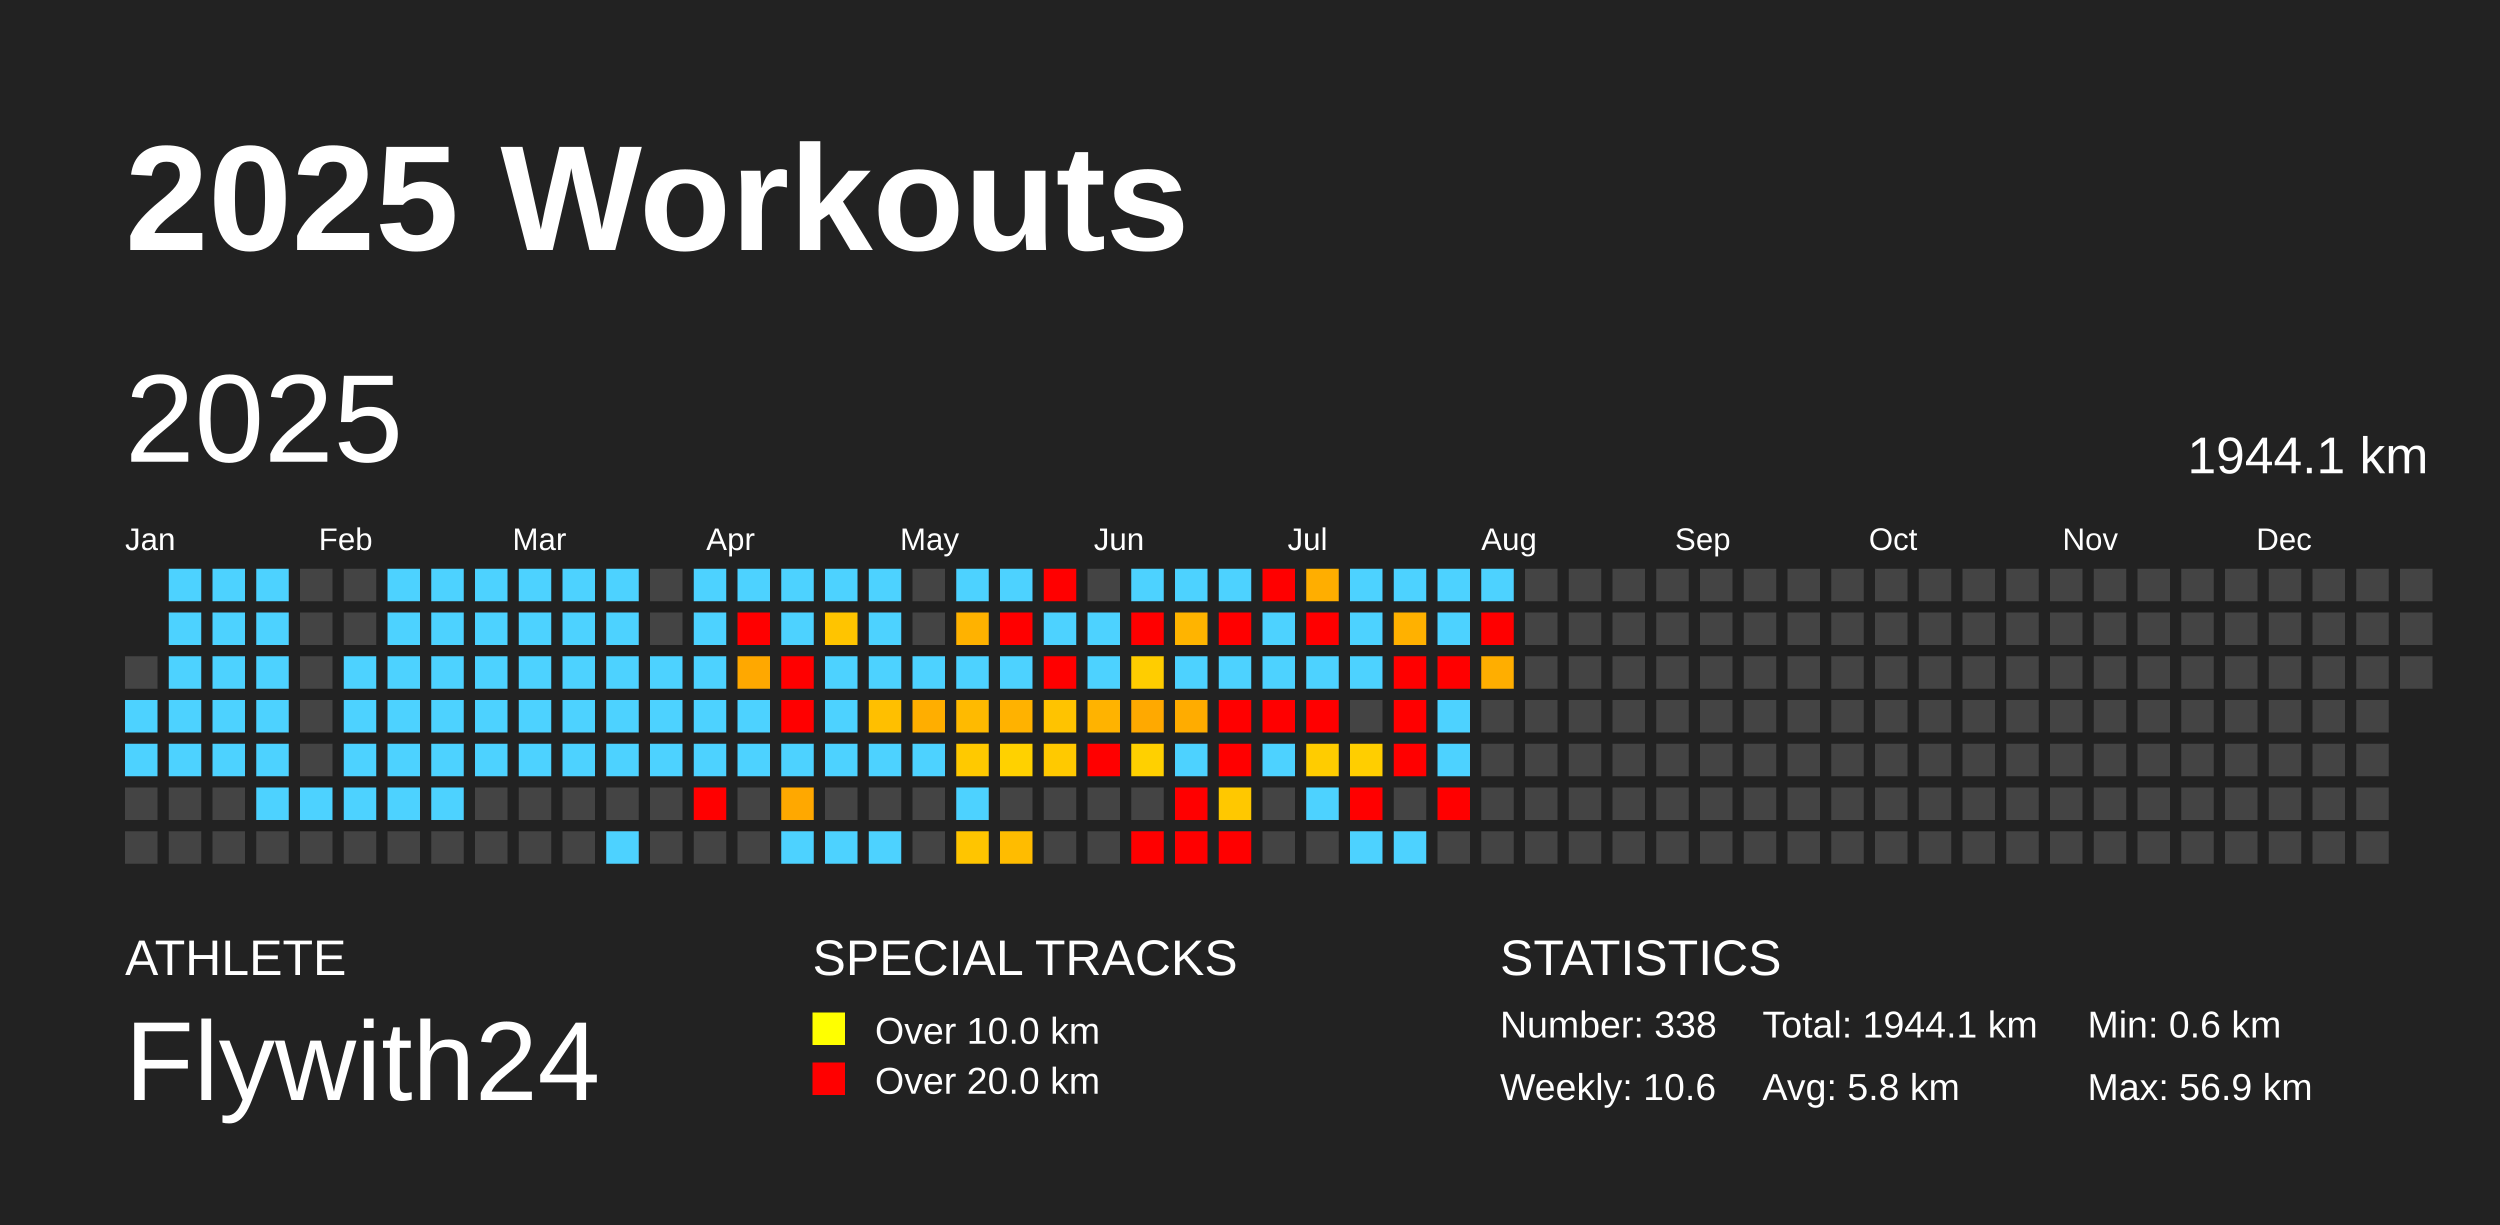
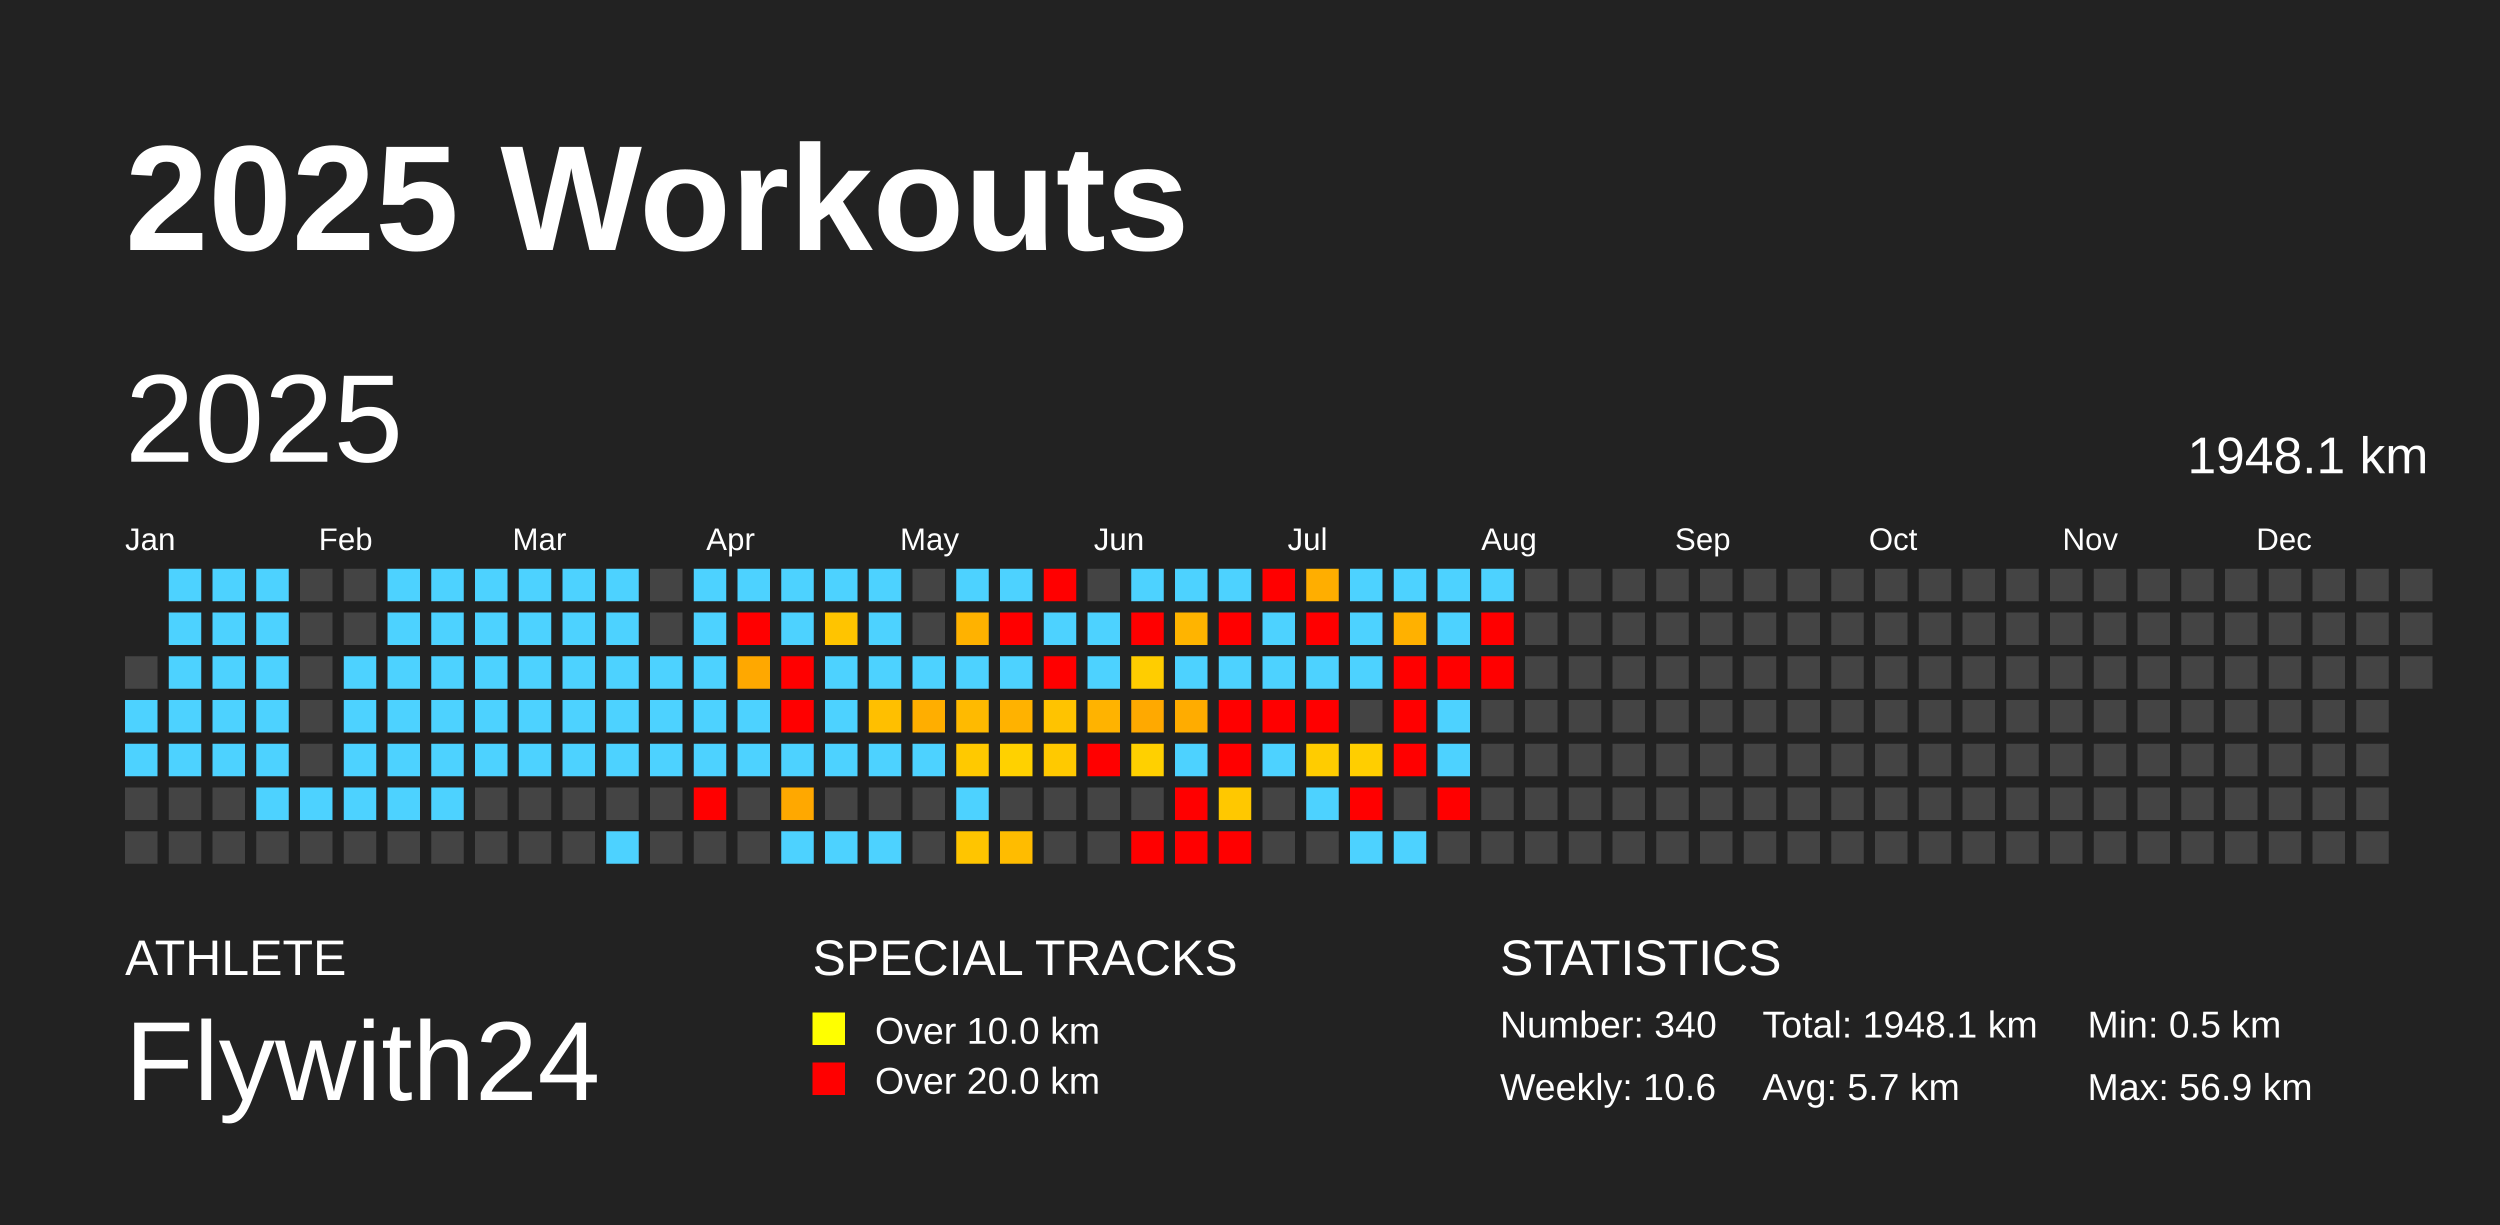
<svg xmlns="http://www.w3.org/2000/svg" baseProfile="full" height="98mm" version="1.1" viewBox="0,0,200,98" width="200mm">
  <defs />
  <rect fill="#222222" height="98" width="200" x="0" y="0" />
  <text fill="#FFFFFF" style="font-size:12px; font-family:Arial; font-weight:bold;" x="10" y="20">2025 Workouts</text>
  <text fill="#FFFFFF" style="font-size:4px; font-family:Arial" x="10" y="78">ATHLETE</text>
  <text fill="#FFFFFF" style="font-size:9px; font-family:Arial" x="10" y="88">Flywith24</text>
  <text fill="#FFFFFF" style="font-size:4px; font-family:Arial" x="65" y="78">SPECIAL TRACKS</text>
  <rect fill="yellow" height="2.6" width="2.6" x="65" y="81" />
  <text fill="#FFFFFF" style="font-size:3px; font-family:Arial" x="70" y="83.5">Over 10.0 km</text>
  <rect fill="red" height="2.6" width="2.6" x="65" y="85" />
  <text fill="#FFFFFF" style="font-size:3px; font-family:Arial" x="70" y="87.5">Over 20.0 km</text>
  <text fill="#FFFFFF" style="font-size:4px; font-family:Arial" x="120" y="78">STATISTICS</text>
-   <text fill="#FFFFFF" style="font-size:3px; font-family:Arial" x="120" y="83">Number: 338</text>
+   <text fill="#FFFFFF" style="font-size:3px; font-family:Arial" x="120" y="83">Number: 340</text>
  <text fill="#FFFFFF" style="font-size:3px; font-family:Arial" x="120" y="88">Weekly: 10.6</text>
-   <text fill="#FFFFFF" style="font-size:3px; font-family:Arial" x="141" y="83">Total: 1944.1 km</text>
-   <text fill="#FFFFFF" style="font-size:3px; font-family:Arial" x="141" y="88">Avg: 5.8 km</text>
-   <text fill="#FFFFFF" style="font-size:3px; font-family:Arial" x="167" y="83">Min: 0.6 km</text>
+   <text fill="#FFFFFF" style="font-size:3px; font-family:Arial" x="141" y="83">Total: 1948.1 km</text>
+   <text fill="#FFFFFF" style="font-size:3px; font-family:Arial" x="141" y="88">Avg: 5.7 km</text>
+   <text fill="#FFFFFF" style="font-size:3px; font-family:Arial" x="167" y="83">Min: 0.5 km</text>
  <text fill="#FFFFFF" style="font-size:3px; font-family:Arial" x="167" y="88">Max: 56.9 km</text>
  <text dominant-baseline="hanging" fill="#FFFFFF" style="font-size:10.0px; font-family:Arial;" x="10" y="30">2025</text>
-   <text dominant-baseline="hanging" fill="#FFFFFF" style="font-size:4.125px; font-family:Arial;" x="175" y="35">1944.1 km</text>
+   <text dominant-baseline="hanging" fill="#FFFFFF" style="font-size:4.125px; font-family:Arial;" x="175" y="35">1948.1 km</text>
  <text fill="#FFFFFF" style="font-size:2.5px; font-family:Arial" x="10.0" y="44">Jan</text>
  <text fill="#FFFFFF" style="font-size:2.5px; font-family:Arial" x="25.5" y="44">Feb</text>
  <text fill="#FFFFFF" style="font-size:2.5px; font-family:Arial" x="41.0" y="44">Mar</text>
  <text fill="#FFFFFF" style="font-size:2.5px; font-family:Arial" x="56.5" y="44">Apr</text>
  <text fill="#FFFFFF" style="font-size:2.5px; font-family:Arial" x="72.0" y="44">May</text>
  <text fill="#FFFFFF" style="font-size:2.5px; font-family:Arial" x="87.5" y="44">Jun</text>
  <text fill="#FFFFFF" style="font-size:2.5px; font-family:Arial" x="103.0" y="44">Jul</text>
  <text fill="#FFFFFF" style="font-size:2.5px; font-family:Arial" x="118.5" y="44">Aug</text>
  <text fill="#FFFFFF" style="font-size:2.5px; font-family:Arial" x="134.0" y="44">Sep</text>
  <text fill="#FFFFFF" style="font-size:2.5px; font-family:Arial" x="149.5" y="44">Oct</text>
  <text fill="#FFFFFF" style="font-size:2.5px; font-family:Arial" x="165.0" y="44">Nov</text>
  <text fill="#FFFFFF" style="font-size:2.5px; font-family:Arial" x="180.5" y="44">Dec</text>
  <rect fill="#444444" height="2.6" width="2.6" x="10.0" y="52.5" />
  <rect fill="#4dd2ff" height="2.6" width="2.6" x="10.0" y="56.0" />
  <rect fill="#4dd2ff" height="2.6" width="2.6" x="10.0" y="59.5" />
  <rect fill="#444444" height="2.6" width="2.6" x="10.0" y="63.0" />
  <rect fill="#444444" height="2.6" width="2.6" x="10.0" y="66.5" />
  <rect fill="#4dd2ff" height="2.6" width="2.6" x="13.5" y="45.5" />
  <rect fill="#4dd2ff" height="2.6" width="2.6" x="13.5" y="49.0" />
  <rect fill="#4dd2ff" height="2.6" width="2.6" x="13.5" y="52.5" />
  <rect fill="#4dd2ff" height="2.6" width="2.6" x="13.5" y="56.0" />
  <rect fill="#4dd2ff" height="2.6" width="2.6" x="13.5" y="59.5" />
  <rect fill="#444444" height="2.6" width="2.6" x="13.5" y="63.0" />
  <rect fill="#444444" height="2.6" width="2.6" x="13.5" y="66.5" />
  <rect fill="#4dd2ff" height="2.6" width="2.6" x="17.0" y="45.5" />
  <rect fill="#4dd2ff" height="2.6" width="2.6" x="17.0" y="49.0" />
  <rect fill="#4dd2ff" height="2.6" width="2.6" x="17.0" y="52.5" />
  <rect fill="#4dd2ff" height="2.6" width="2.6" x="17.0" y="56.0" />
  <rect fill="#4dd2ff" height="2.6" width="2.6" x="17.0" y="59.5" />
  <rect fill="#444444" height="2.6" width="2.6" x="17.0" y="63.0" />
  <rect fill="#444444" height="2.6" width="2.6" x="17.0" y="66.5" />
  <rect fill="#4dd2ff" height="2.6" width="2.6" x="20.5" y="45.5" />
  <rect fill="#4dd2ff" height="2.6" width="2.6" x="20.5" y="49.0" />
  <rect fill="#4dd2ff" height="2.6" width="2.6" x="20.5" y="52.5" />
  <rect fill="#4dd2ff" height="2.6" width="2.6" x="20.5" y="56.0" />
  <rect fill="#4dd2ff" height="2.6" width="2.6" x="20.5" y="59.5" />
  <rect fill="#4dd2ff" height="2.6" width="2.6" x="20.5" y="63.0" />
  <rect fill="#444444" height="2.6" width="2.6" x="20.5" y="66.5" />
  <rect fill="#444444" height="2.6" width="2.6" x="24.0" y="45.5" />
  <rect fill="#444444" height="2.6" width="2.6" x="24.0" y="49.0" />
  <rect fill="#444444" height="2.6" width="2.6" x="24.0" y="52.5" />
  <rect fill="#444444" height="2.6" width="2.6" x="24.0" y="56.0" />
  <rect fill="#444444" height="2.6" width="2.6" x="24.0" y="59.5" />
  <rect fill="#4dd2ff" height="2.6" width="2.6" x="24.0" y="63.0" />
  <rect fill="#444444" height="2.6" width="2.6" x="24.0" y="66.5" />
  <rect fill="#444444" height="2.6" width="2.6" x="27.5" y="45.5" />
  <rect fill="#444444" height="2.6" width="2.6" x="27.5" y="49.0" />
  <rect fill="#4dd2ff" height="2.6" width="2.6" x="27.5" y="52.5" />
  <rect fill="#4dd2ff" height="2.6" width="2.6" x="27.5" y="56.0" />
  <rect fill="#4dd2ff" height="2.6" width="2.6" x="27.5" y="59.5" />
  <rect fill="#4dd2ff" height="2.6" width="2.6" x="27.5" y="63.0" />
  <rect fill="#444444" height="2.6" width="2.6" x="27.5" y="66.5" />
  <rect fill="#4dd2ff" height="2.6" width="2.6" x="31.0" y="45.5" />
  <rect fill="#4dd2ff" height="2.6" width="2.6" x="31.0" y="49.0" />
  <rect fill="#4dd2ff" height="2.6" width="2.6" x="31.0" y="52.5" />
  <rect fill="#4dd2ff" height="2.6" width="2.6" x="31.0" y="56.0" />
  <rect fill="#4dd2ff" height="2.6" width="2.6" x="31.0" y="59.5" />
  <rect fill="#4dd2ff" height="2.6" width="2.6" x="31.0" y="63.0" />
  <rect fill="#444444" height="2.6" width="2.6" x="31.0" y="66.5" />
  <rect fill="#4dd2ff" height="2.6" width="2.6" x="34.5" y="45.5" />
  <rect fill="#4dd2ff" height="2.6" width="2.6" x="34.5" y="49.0" />
  <rect fill="#4dd2ff" height="2.6" width="2.6" x="34.5" y="52.5" />
  <rect fill="#4dd2ff" height="2.6" width="2.6" x="34.5" y="56.0" />
  <rect fill="#4dd2ff" height="2.6" width="2.6" x="34.5" y="59.5" />
  <rect fill="#4dd2ff" height="2.6" width="2.6" x="34.5" y="63.0" />
  <rect fill="#444444" height="2.6" width="2.6" x="34.5" y="66.5" />
  <rect fill="#4dd2ff" height="2.6" width="2.6" x="38.0" y="45.5" />
  <rect fill="#4dd2ff" height="2.6" width="2.6" x="38.0" y="49.0" />
  <rect fill="#4dd2ff" height="2.6" width="2.6" x="38.0" y="52.5" />
  <rect fill="#4dd2ff" height="2.6" width="2.6" x="38.0" y="56.0" />
  <rect fill="#4dd2ff" height="2.6" width="2.6" x="38.0" y="59.5" />
  <rect fill="#444444" height="2.6" width="2.6" x="38.0" y="63.0" />
  <rect fill="#444444" height="2.6" width="2.6" x="38.0" y="66.5" />
  <rect fill="#4dd2ff" height="2.6" width="2.6" x="41.5" y="45.5" />
  <rect fill="#4dd2ff" height="2.6" width="2.6" x="41.5" y="49.0" />
  <rect fill="#4dd2ff" height="2.6" width="2.6" x="41.5" y="52.5" />
  <rect fill="#4dd2ff" height="2.6" width="2.6" x="41.5" y="56.0" />
  <rect fill="#4dd2ff" height="2.6" width="2.6" x="41.5" y="59.5" />
  <rect fill="#444444" height="2.6" width="2.6" x="41.5" y="63.0" />
  <rect fill="#444444" height="2.6" width="2.6" x="41.5" y="66.5" />
  <rect fill="#4dd2ff" height="2.6" width="2.6" x="45.0" y="45.5" />
  <rect fill="#4dd2ff" height="2.6" width="2.6" x="45.0" y="49.0" />
  <rect fill="#4dd2ff" height="2.6" width="2.6" x="45.0" y="52.5" />
  <rect fill="#4dd2ff" height="2.6" width="2.6" x="45.0" y="56.0" />
  <rect fill="#4dd2ff" height="2.6" width="2.6" x="45.0" y="59.5" />
  <rect fill="#444444" height="2.6" width="2.6" x="45.0" y="63.0" />
  <rect fill="#444444" height="2.6" width="2.6" x="45.0" y="66.5" />
  <rect fill="#4dd2ff" height="2.6" width="2.6" x="48.5" y="45.5" />
  <rect fill="#4dd2ff" height="2.6" width="2.6" x="48.5" y="49.0" />
  <rect fill="#4dd2ff" height="2.6" width="2.6" x="48.5" y="52.5" />
  <rect fill="#4dd2ff" height="2.6" width="2.6" x="48.5" y="56.0" />
  <rect fill="#4dd2ff" height="2.6" width="2.6" x="48.5" y="59.5" />
  <rect fill="#444444" height="2.6" width="2.6" x="48.5" y="63.0" />
  <rect fill="#4dd2ff" height="2.6" width="2.6" x="48.5" y="66.5" />
  <rect fill="#444444" height="2.6" width="2.6" x="52.0" y="45.5" />
  <rect fill="#444444" height="2.6" width="2.6" x="52.0" y="49.0" />
  <rect fill="#4dd2ff" height="2.6" width="2.6" x="52.0" y="52.5" />
  <rect fill="#4dd2ff" height="2.6" width="2.6" x="52.0" y="56.0" />
  <rect fill="#4dd2ff" height="2.6" width="2.6" x="52.0" y="59.5" />
  <rect fill="#444444" height="2.6" width="2.6" x="52.0" y="63.0" />
  <rect fill="#444444" height="2.6" width="2.6" x="52.0" y="66.5" />
  <rect fill="#4dd2ff" height="2.6" width="2.6" x="55.5" y="45.5" />
  <rect fill="#4dd2ff" height="2.6" width="2.6" x="55.5" y="49.0" />
  <rect fill="#4dd2ff" height="2.6" width="2.6" x="55.5" y="52.5" />
  <rect fill="#4dd2ff" height="2.6" width="2.6" x="55.5" y="56.0" />
  <rect fill="#4dd2ff" height="2.6" width="2.6" x="55.5" y="59.5" />
  <rect fill="red" height="2.6" width="2.6" x="55.5" y="63.0" />
  <rect fill="#444444" height="2.6" width="2.6" x="55.5" y="66.5" />
  <rect fill="#4dd2ff" height="2.6" width="2.6" x="59.0" y="45.5" />
  <rect fill="red" height="2.6" width="2.6" x="59.0" y="49.0" />
  <rect fill="#ffa800" height="2.6" width="2.6" x="59.0" y="52.5" />
  <rect fill="#4dd2ff" height="2.6" width="2.6" x="59.0" y="56.0" />
  <rect fill="#4dd2ff" height="2.6" width="2.6" x="59.0" y="59.5" />
  <rect fill="#444444" height="2.6" width="2.6" x="59.0" y="63.0" />
  <rect fill="#444444" height="2.6" width="2.6" x="59.0" y="66.5" />
  <rect fill="#4dd2ff" height="2.6" width="2.6" x="62.5" y="45.5" />
  <rect fill="#4dd2ff" height="2.6" width="2.6" x="62.5" y="49.0" />
  <rect fill="red" height="2.6" width="2.6" x="62.5" y="52.5" />
  <rect fill="red" height="2.6" width="2.6" x="62.5" y="56.0" />
  <rect fill="#4dd2ff" height="2.6" width="2.6" x="62.5" y="59.5" />
  <rect fill="#ffa800" height="2.6" width="2.6" x="62.5" y="63.0" />
  <rect fill="#4dd2ff" height="2.6" width="2.6" x="62.5" y="66.5" />
  <rect fill="#4dd2ff" height="2.6" width="2.6" x="66.0" y="45.5" />
  <rect fill="#ffc400" height="2.6" width="2.6" x="66.0" y="49.0" />
  <rect fill="#4dd2ff" height="2.6" width="2.6" x="66.0" y="52.5" />
  <rect fill="#4dd2ff" height="2.6" width="2.6" x="66.0" y="56.0" />
  <rect fill="#4dd2ff" height="2.6" width="2.6" x="66.0" y="59.5" />
  <rect fill="#444444" height="2.6" width="2.6" x="66.0" y="63.0" />
  <rect fill="#4dd2ff" height="2.6" width="2.6" x="66.0" y="66.5" />
  <rect fill="#4dd2ff" height="2.6" width="2.6" x="69.5" y="45.5" />
  <rect fill="#4dd2ff" height="2.6" width="2.6" x="69.5" y="49.0" />
  <rect fill="#4dd2ff" height="2.6" width="2.6" x="69.5" y="52.5" />
  <rect fill="#ffbf00" height="2.6" width="2.6" x="69.5" y="56.0" />
  <rect fill="#4dd2ff" height="2.6" width="2.6" x="69.5" y="59.5" />
  <rect fill="#444444" height="2.6" width="2.6" x="69.5" y="63.0" />
  <rect fill="#4dd2ff" height="2.6" width="2.6" x="69.5" y="66.5" />
  <rect fill="#444444" height="2.6" width="2.6" x="73.0" y="45.5" />
  <rect fill="#444444" height="2.6" width="2.6" x="73.0" y="49.0" />
  <rect fill="#4dd2ff" height="2.6" width="2.6" x="73.0" y="52.5" />
  <rect fill="#ffae00" height="2.6" width="2.6" x="73.0" y="56.0" />
  <rect fill="#4dd2ff" height="2.6" width="2.6" x="73.0" y="59.5" />
  <rect fill="#444444" height="2.6" width="2.6" x="73.0" y="63.0" />
  <rect fill="#444444" height="2.6" width="2.6" x="73.0" y="66.5" />
  <rect fill="#4dd2ff" height="2.6" width="2.6" x="76.5" y="45.5" />
  <rect fill="#ffb200" height="2.6" width="2.6" x="76.5" y="49.0" />
  <rect fill="#4dd2ff" height="2.6" width="2.6" x="76.5" y="52.5" />
  <rect fill="#ffba00" height="2.6" width="2.6" x="76.5" y="56.0" />
  <rect fill="#ffc900" height="2.6" width="2.6" x="76.5" y="59.5" />
  <rect fill="#4dd2ff" height="2.6" width="2.6" x="76.5" y="63.0" />
  <rect fill="#ffc500" height="2.6" width="2.6" x="76.5" y="66.5" />
  <rect fill="#4dd2ff" height="2.6" width="2.6" x="80.0" y="45.5" />
  <rect fill="red" height="2.6" width="2.6" x="80.0" y="49.0" />
  <rect fill="#4dd2ff" height="2.6" width="2.6" x="80.0" y="52.5" />
  <rect fill="#ffb200" height="2.6" width="2.6" x="80.0" y="56.0" />
  <rect fill="#ffd100" height="2.6" width="2.6" x="80.0" y="59.5" />
  <rect fill="#444444" height="2.6" width="2.6" x="80.0" y="63.0" />
  <rect fill="#ffbc00" height="2.6" width="2.6" x="80.0" y="66.5" />
  <rect fill="red" height="2.6" width="2.6" x="83.5" y="45.5" />
  <rect fill="#4dd2ff" height="2.6" width="2.6" x="83.5" y="49.0" />
  <rect fill="red" height="2.6" width="2.6" x="83.5" y="52.5" />
  <rect fill="#ffc300" height="2.6" width="2.6" x="83.5" y="56.0" />
  <rect fill="#ffc900" height="2.6" width="2.6" x="83.5" y="59.5" />
  <rect fill="#444444" height="2.6" width="2.6" x="83.5" y="63.0" />
  <rect fill="#444444" height="2.6" width="2.6" x="83.5" y="66.5" />
  <rect fill="#444444" height="2.6" width="2.6" x="87.0" y="45.5" />
  <rect fill="#4dd2ff" height="2.6" width="2.6" x="87.0" y="49.0" />
  <rect fill="#4dd2ff" height="2.6" width="2.6" x="87.0" y="52.5" />
  <rect fill="#ffb300" height="2.6" width="2.6" x="87.0" y="56.0" />
  <rect fill="red" height="2.6" width="2.6" x="87.0" y="59.5" />
  <rect fill="#444444" height="2.6" width="2.6" x="87.0" y="63.0" />
  <rect fill="#444444" height="2.6" width="2.6" x="87.0" y="66.5" />
  <rect fill="#4dd2ff" height="2.6" width="2.6" x="90.5" y="45.5" />
  <rect fill="red" height="2.6" width="2.6" x="90.5" y="49.0" />
  <rect fill="#ffcd00" height="2.6" width="2.6" x="90.5" y="52.5" />
  <rect fill="#ffa900" height="2.6" width="2.6" x="90.5" y="56.0" />
  <rect fill="#ffd000" height="2.6" width="2.6" x="90.5" y="59.5" />
  <rect fill="#444444" height="2.6" width="2.6" x="90.5" y="63.0" />
  <rect fill="red" height="2.6" width="2.6" x="90.5" y="66.5" />
  <rect fill="#4dd2ff" height="2.6" width="2.6" x="94.0" y="45.5" />
  <rect fill="#ffb400" height="2.6" width="2.6" x="94.0" y="49.0" />
  <rect fill="#4dd2ff" height="2.6" width="2.6" x="94.0" y="52.5" />
  <rect fill="#ffac00" height="2.6" width="2.6" x="94.0" y="56.0" />
  <rect fill="#4dd2ff" height="2.6" width="2.6" x="94.0" y="59.5" />
  <rect fill="red" height="2.6" width="2.6" x="94.0" y="63.0" />
  <rect fill="red" height="2.6" width="2.6" x="94.0" y="66.5" />
  <rect fill="#4dd2ff" height="2.6" width="2.6" x="97.5" y="45.5" />
  <rect fill="red" height="2.6" width="2.6" x="97.5" y="49.0" />
  <rect fill="#4dd2ff" height="2.6" width="2.6" x="97.5" y="52.5" />
  <rect fill="red" height="2.6" width="2.6" x="97.5" y="56.0" />
  <rect fill="red" height="2.6" width="2.6" x="97.5" y="59.5" />
  <rect fill="#ffc800" height="2.6" width="2.6" x="97.5" y="63.0" />
  <rect fill="red" height="2.6" width="2.6" x="97.5" y="66.5" />
  <rect fill="red" height="2.6" width="2.6" x="101.0" y="45.5" />
  <rect fill="#4dd2ff" height="2.6" width="2.6" x="101.0" y="49.0" />
  <rect fill="#4dd2ff" height="2.6" width="2.6" x="101.0" y="52.5" />
  <rect fill="red" height="2.6" width="2.6" x="101.0" y="56.0" />
  <rect fill="#4dd2ff" height="2.6" width="2.6" x="101.0" y="59.5" />
  <rect fill="#444444" height="2.6" width="2.6" x="101.0" y="63.0" />
  <rect fill="#444444" height="2.6" width="2.6" x="101.0" y="66.5" />
  <rect fill="#ffae00" height="2.6" width="2.6" x="104.5" y="45.5" />
  <rect fill="red" height="2.6" width="2.6" x="104.5" y="49.0" />
  <rect fill="#4dd2ff" height="2.6" width="2.6" x="104.5" y="52.5" />
  <rect fill="red" height="2.6" width="2.6" x="104.5" y="56.0" />
  <rect fill="#ffcc00" height="2.6" width="2.6" x="104.5" y="59.5" />
  <rect fill="#4dd2ff" height="2.6" width="2.6" x="104.5" y="63.0" />
  <rect fill="#444444" height="2.6" width="2.6" x="104.5" y="66.5" />
  <rect fill="#4dd2ff" height="2.6" width="2.6" x="108.0" y="45.5" />
  <rect fill="#4dd2ff" height="2.6" width="2.6" x="108.0" y="49.0" />
  <rect fill="#4dd2ff" height="2.6" width="2.6" x="108.0" y="52.5" />
  <rect fill="#444444" height="2.6" width="2.6" x="108.0" y="56.0" />
  <rect fill="#ffce00" height="2.6" width="2.6" x="108.0" y="59.5" />
  <rect fill="red" height="2.6" width="2.6" x="108.0" y="63.0" />
  <rect fill="#4dd2ff" height="2.6" width="2.6" x="108.0" y="66.5" />
  <rect fill="#4dd2ff" height="2.6" width="2.6" x="111.5" y="45.5" />
  <rect fill="#ffb100" height="2.6" width="2.6" x="111.5" y="49.0" />
  <rect fill="red" height="2.6" width="2.6" x="111.5" y="52.5" />
  <rect fill="red" height="2.6" width="2.6" x="111.5" y="56.0" />
  <rect fill="red" height="2.6" width="2.6" x="111.5" y="59.5" />
  <rect fill="#444444" height="2.6" width="2.6" x="111.5" y="63.0" />
  <rect fill="#4dd2ff" height="2.6" width="2.6" x="111.5" y="66.5" />
  <rect fill="#4dd2ff" height="2.6" width="2.6" x="115.0" y="45.5" />
  <rect fill="#4dd2ff" height="2.6" width="2.6" x="115.0" y="49.0" />
  <rect fill="red" height="2.6" width="2.6" x="115.0" y="52.5" />
  <rect fill="#4dd2ff" height="2.6" width="2.6" x="115.0" y="56.0" />
  <rect fill="#4dd2ff" height="2.6" width="2.6" x="115.0" y="59.5" />
  <rect fill="red" height="2.6" width="2.6" x="115.0" y="63.0" />
  <rect fill="#444444" height="2.6" width="2.6" x="115.0" y="66.5" />
  <rect fill="#4dd2ff" height="2.6" width="2.6" x="118.5" y="45.5" />
  <rect fill="red" height="2.6" width="2.6" x="118.5" y="49.0" />
-   <rect fill="#ffae00" height="2.6" width="2.6" x="118.5" y="52.5" />
+   <rect fill="red" height="2.6" width="2.6" x="118.5" y="52.5" />
  <rect fill="#444444" height="2.6" width="2.6" x="118.5" y="56.0" />
  <rect fill="#444444" height="2.6" width="2.6" x="118.5" y="59.5" />
  <rect fill="#444444" height="2.6" width="2.6" x="118.5" y="63.0" />
  <rect fill="#444444" height="2.6" width="2.6" x="118.5" y="66.5" />
  <rect fill="#444444" height="2.6" width="2.6" x="122.0" y="45.5" />
  <rect fill="#444444" height="2.6" width="2.6" x="122.0" y="49.0" />
  <rect fill="#444444" height="2.6" width="2.6" x="122.0" y="52.5" />
  <rect fill="#444444" height="2.6" width="2.6" x="122.0" y="56.0" />
  <rect fill="#444444" height="2.6" width="2.6" x="122.0" y="59.5" />
  <rect fill="#444444" height="2.6" width="2.6" x="122.0" y="63.0" />
  <rect fill="#444444" height="2.6" width="2.6" x="122.0" y="66.5" />
  <rect fill="#444444" height="2.6" width="2.6" x="125.5" y="45.5" />
  <rect fill="#444444" height="2.6" width="2.6" x="125.5" y="49.0" />
  <rect fill="#444444" height="2.6" width="2.6" x="125.5" y="52.5" />
  <rect fill="#444444" height="2.6" width="2.6" x="125.5" y="56.0" />
  <rect fill="#444444" height="2.6" width="2.6" x="125.5" y="59.5" />
  <rect fill="#444444" height="2.6" width="2.6" x="125.5" y="63.0" />
  <rect fill="#444444" height="2.6" width="2.6" x="125.5" y="66.5" />
  <rect fill="#444444" height="2.6" width="2.6" x="129.0" y="45.5" />
  <rect fill="#444444" height="2.6" width="2.6" x="129.0" y="49.0" />
  <rect fill="#444444" height="2.6" width="2.6" x="129.0" y="52.5" />
  <rect fill="#444444" height="2.6" width="2.6" x="129.0" y="56.0" />
  <rect fill="#444444" height="2.6" width="2.6" x="129.0" y="59.5" />
  <rect fill="#444444" height="2.6" width="2.6" x="129.0" y="63.0" />
  <rect fill="#444444" height="2.6" width="2.6" x="129.0" y="66.5" />
  <rect fill="#444444" height="2.6" width="2.6" x="132.5" y="45.5" />
  <rect fill="#444444" height="2.6" width="2.6" x="132.5" y="49.0" />
  <rect fill="#444444" height="2.6" width="2.6" x="132.5" y="52.5" />
  <rect fill="#444444" height="2.6" width="2.6" x="132.5" y="56.0" />
  <rect fill="#444444" height="2.6" width="2.6" x="132.5" y="59.5" />
  <rect fill="#444444" height="2.6" width="2.6" x="132.5" y="63.0" />
  <rect fill="#444444" height="2.6" width="2.6" x="132.5" y="66.5" />
  <rect fill="#444444" height="2.6" width="2.6" x="136.0" y="45.5" />
  <rect fill="#444444" height="2.6" width="2.6" x="136.0" y="49.0" />
  <rect fill="#444444" height="2.6" width="2.6" x="136.0" y="52.5" />
  <rect fill="#444444" height="2.6" width="2.6" x="136.0" y="56.0" />
  <rect fill="#444444" height="2.6" width="2.6" x="136.0" y="59.5" />
  <rect fill="#444444" height="2.6" width="2.6" x="136.0" y="63.0" />
  <rect fill="#444444" height="2.6" width="2.6" x="136.0" y="66.5" />
  <rect fill="#444444" height="2.6" width="2.6" x="139.5" y="45.5" />
  <rect fill="#444444" height="2.6" width="2.6" x="139.5" y="49.0" />
  <rect fill="#444444" height="2.6" width="2.6" x="139.5" y="52.5" />
  <rect fill="#444444" height="2.6" width="2.6" x="139.5" y="56.0" />
  <rect fill="#444444" height="2.6" width="2.6" x="139.5" y="59.5" />
  <rect fill="#444444" height="2.6" width="2.6" x="139.5" y="63.0" />
  <rect fill="#444444" height="2.6" width="2.6" x="139.5" y="66.5" />
  <rect fill="#444444" height="2.6" width="2.6" x="143.0" y="45.5" />
  <rect fill="#444444" height="2.6" width="2.6" x="143.0" y="49.0" />
  <rect fill="#444444" height="2.6" width="2.6" x="143.0" y="52.5" />
  <rect fill="#444444" height="2.6" width="2.6" x="143.0" y="56.0" />
  <rect fill="#444444" height="2.6" width="2.6" x="143.0" y="59.5" />
  <rect fill="#444444" height="2.6" width="2.6" x="143.0" y="63.0" />
  <rect fill="#444444" height="2.6" width="2.6" x="143.0" y="66.5" />
  <rect fill="#444444" height="2.6" width="2.6" x="146.5" y="45.5" />
  <rect fill="#444444" height="2.6" width="2.6" x="146.5" y="49.0" />
  <rect fill="#444444" height="2.6" width="2.6" x="146.5" y="52.5" />
  <rect fill="#444444" height="2.6" width="2.6" x="146.5" y="56.0" />
  <rect fill="#444444" height="2.6" width="2.6" x="146.5" y="59.5" />
  <rect fill="#444444" height="2.6" width="2.6" x="146.5" y="63.0" />
  <rect fill="#444444" height="2.6" width="2.6" x="146.5" y="66.5" />
  <rect fill="#444444" height="2.6" width="2.6" x="150.0" y="45.5" />
  <rect fill="#444444" height="2.6" width="2.6" x="150.0" y="49.0" />
  <rect fill="#444444" height="2.6" width="2.6" x="150.0" y="52.5" />
  <rect fill="#444444" height="2.6" width="2.6" x="150.0" y="56.0" />
  <rect fill="#444444" height="2.6" width="2.6" x="150.0" y="59.5" />
  <rect fill="#444444" height="2.6" width="2.6" x="150.0" y="63.0" />
  <rect fill="#444444" height="2.6" width="2.6" x="150.0" y="66.5" />
  <rect fill="#444444" height="2.6" width="2.6" x="153.5" y="45.5" />
  <rect fill="#444444" height="2.6" width="2.6" x="153.5" y="49.0" />
  <rect fill="#444444" height="2.6" width="2.6" x="153.5" y="52.5" />
  <rect fill="#444444" height="2.6" width="2.6" x="153.5" y="56.0" />
  <rect fill="#444444" height="2.6" width="2.6" x="153.5" y="59.5" />
  <rect fill="#444444" height="2.6" width="2.6" x="153.5" y="63.0" />
  <rect fill="#444444" height="2.6" width="2.6" x="153.5" y="66.5" />
  <rect fill="#444444" height="2.6" width="2.6" x="157.0" y="45.5" />
  <rect fill="#444444" height="2.6" width="2.6" x="157.0" y="49.0" />
  <rect fill="#444444" height="2.6" width="2.6" x="157.0" y="52.5" />
  <rect fill="#444444" height="2.6" width="2.6" x="157.0" y="56.0" />
  <rect fill="#444444" height="2.6" width="2.6" x="157.0" y="59.5" />
  <rect fill="#444444" height="2.6" width="2.6" x="157.0" y="63.0" />
  <rect fill="#444444" height="2.6" width="2.6" x="157.0" y="66.5" />
  <rect fill="#444444" height="2.6" width="2.6" x="160.5" y="45.5" />
  <rect fill="#444444" height="2.6" width="2.6" x="160.5" y="49.0" />
  <rect fill="#444444" height="2.6" width="2.6" x="160.5" y="52.5" />
  <rect fill="#444444" height="2.6" width="2.6" x="160.5" y="56.0" />
  <rect fill="#444444" height="2.6" width="2.6" x="160.5" y="59.5" />
  <rect fill="#444444" height="2.6" width="2.6" x="160.5" y="63.0" />
  <rect fill="#444444" height="2.6" width="2.6" x="160.5" y="66.5" />
  <rect fill="#444444" height="2.6" width="2.6" x="164.0" y="45.5" />
  <rect fill="#444444" height="2.6" width="2.6" x="164.0" y="49.0" />
  <rect fill="#444444" height="2.6" width="2.6" x="164.0" y="52.5" />
  <rect fill="#444444" height="2.6" width="2.6" x="164.0" y="56.0" />
  <rect fill="#444444" height="2.6" width="2.6" x="164.0" y="59.5" />
  <rect fill="#444444" height="2.6" width="2.6" x="164.0" y="63.0" />
  <rect fill="#444444" height="2.6" width="2.6" x="164.0" y="66.5" />
  <rect fill="#444444" height="2.6" width="2.6" x="167.5" y="45.5" />
  <rect fill="#444444" height="2.6" width="2.6" x="167.5" y="49.0" />
  <rect fill="#444444" height="2.6" width="2.6" x="167.5" y="52.5" />
  <rect fill="#444444" height="2.6" width="2.6" x="167.5" y="56.0" />
  <rect fill="#444444" height="2.6" width="2.6" x="167.5" y="59.5" />
  <rect fill="#444444" height="2.6" width="2.6" x="167.5" y="63.0" />
  <rect fill="#444444" height="2.6" width="2.6" x="167.5" y="66.5" />
  <rect fill="#444444" height="2.6" width="2.6" x="171.0" y="45.5" />
  <rect fill="#444444" height="2.6" width="2.6" x="171.0" y="49.0" />
  <rect fill="#444444" height="2.6" width="2.6" x="171.0" y="52.5" />
  <rect fill="#444444" height="2.6" width="2.6" x="171.0" y="56.0" />
  <rect fill="#444444" height="2.6" width="2.6" x="171.0" y="59.5" />
  <rect fill="#444444" height="2.6" width="2.6" x="171.0" y="63.0" />
  <rect fill="#444444" height="2.6" width="2.6" x="171.0" y="66.5" />
  <rect fill="#444444" height="2.6" width="2.6" x="174.5" y="45.5" />
  <rect fill="#444444" height="2.6" width="2.6" x="174.5" y="49.0" />
  <rect fill="#444444" height="2.6" width="2.6" x="174.5" y="52.5" />
  <rect fill="#444444" height="2.6" width="2.6" x="174.5" y="56.0" />
  <rect fill="#444444" height="2.6" width="2.6" x="174.5" y="59.5" />
  <rect fill="#444444" height="2.6" width="2.6" x="174.5" y="63.0" />
  <rect fill="#444444" height="2.6" width="2.6" x="174.5" y="66.5" />
  <rect fill="#444444" height="2.6" width="2.6" x="178.0" y="45.5" />
  <rect fill="#444444" height="2.6" width="2.6" x="178.0" y="49.0" />
  <rect fill="#444444" height="2.6" width="2.6" x="178.0" y="52.5" />
  <rect fill="#444444" height="2.6" width="2.6" x="178.0" y="56.0" />
  <rect fill="#444444" height="2.6" width="2.6" x="178.0" y="59.5" />
  <rect fill="#444444" height="2.6" width="2.6" x="178.0" y="63.0" />
  <rect fill="#444444" height="2.6" width="2.6" x="178.0" y="66.5" />
  <rect fill="#444444" height="2.6" width="2.6" x="181.5" y="45.5" />
  <rect fill="#444444" height="2.6" width="2.6" x="181.5" y="49.0" />
  <rect fill="#444444" height="2.6" width="2.6" x="181.5" y="52.5" />
  <rect fill="#444444" height="2.6" width="2.6" x="181.5" y="56.0" />
  <rect fill="#444444" height="2.6" width="2.6" x="181.5" y="59.5" />
  <rect fill="#444444" height="2.6" width="2.6" x="181.5" y="63.0" />
  <rect fill="#444444" height="2.6" width="2.6" x="181.5" y="66.5" />
  <rect fill="#444444" height="2.6" width="2.6" x="185.0" y="45.5" />
  <rect fill="#444444" height="2.6" width="2.6" x="185.0" y="49.0" />
  <rect fill="#444444" height="2.6" width="2.6" x="185.0" y="52.5" />
  <rect fill="#444444" height="2.6" width="2.6" x="185.0" y="56.0" />
  <rect fill="#444444" height="2.6" width="2.6" x="185.0" y="59.5" />
  <rect fill="#444444" height="2.6" width="2.6" x="185.0" y="63.0" />
  <rect fill="#444444" height="2.6" width="2.6" x="185.0" y="66.5" />
  <rect fill="#444444" height="2.6" width="2.6" x="188.5" y="45.5" />
  <rect fill="#444444" height="2.6" width="2.6" x="188.5" y="49.0" />
  <rect fill="#444444" height="2.6" width="2.6" x="188.5" y="52.5" />
  <rect fill="#444444" height="2.6" width="2.6" x="188.5" y="56.0" />
  <rect fill="#444444" height="2.6" width="2.6" x="188.5" y="59.5" />
  <rect fill="#444444" height="2.6" width="2.6" x="188.5" y="63.0" />
  <rect fill="#444444" height="2.6" width="2.6" x="188.5" y="66.5" />
  <rect fill="#444444" height="2.6" width="2.6" x="192.0" y="45.5" />
  <rect fill="#444444" height="2.6" width="2.6" x="192.0" y="49.0" />
  <rect fill="#444444" height="2.6" width="2.6" x="192.0" y="52.5" />
</svg>
